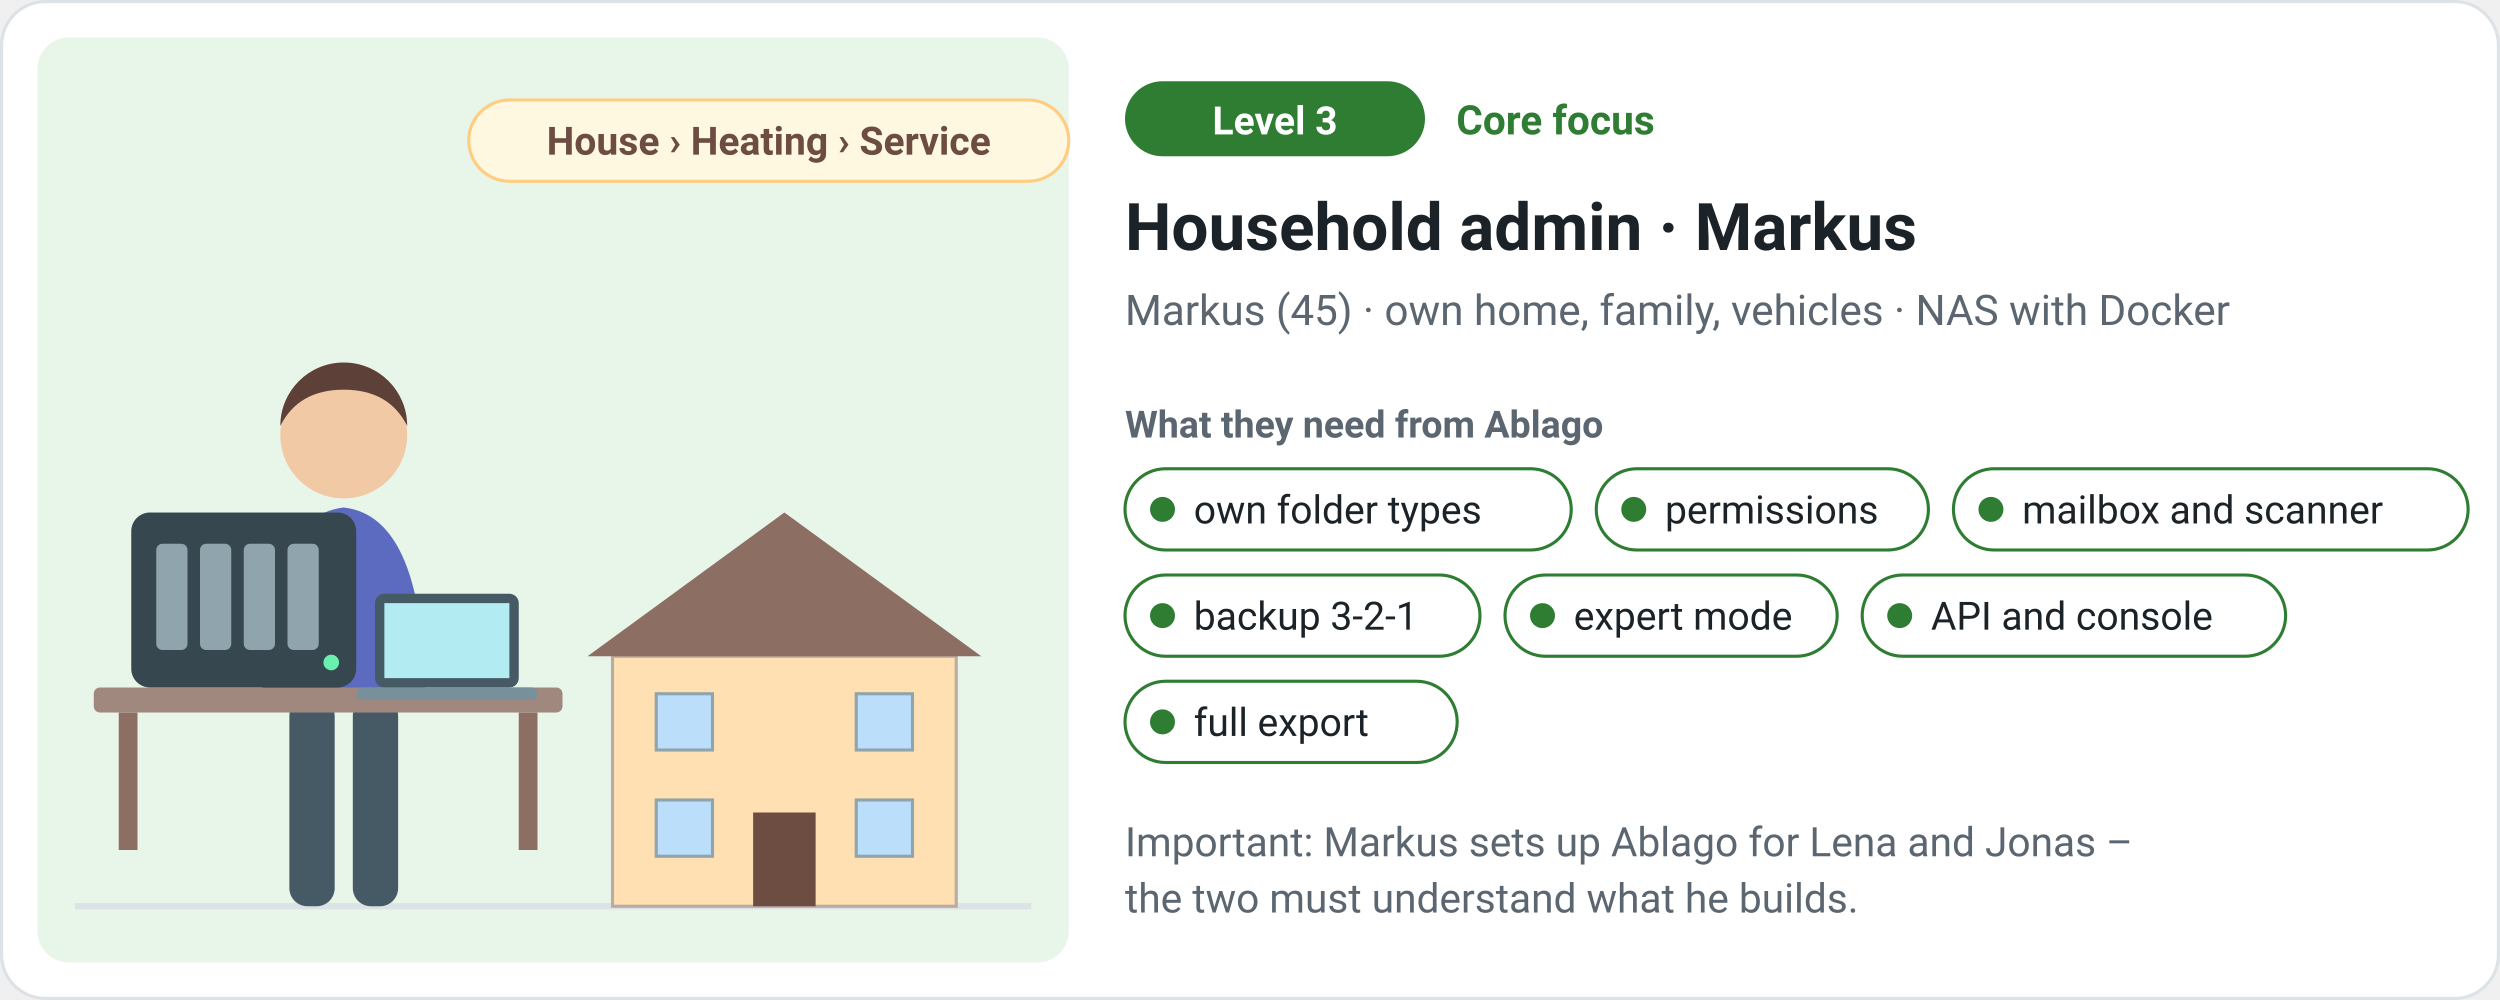
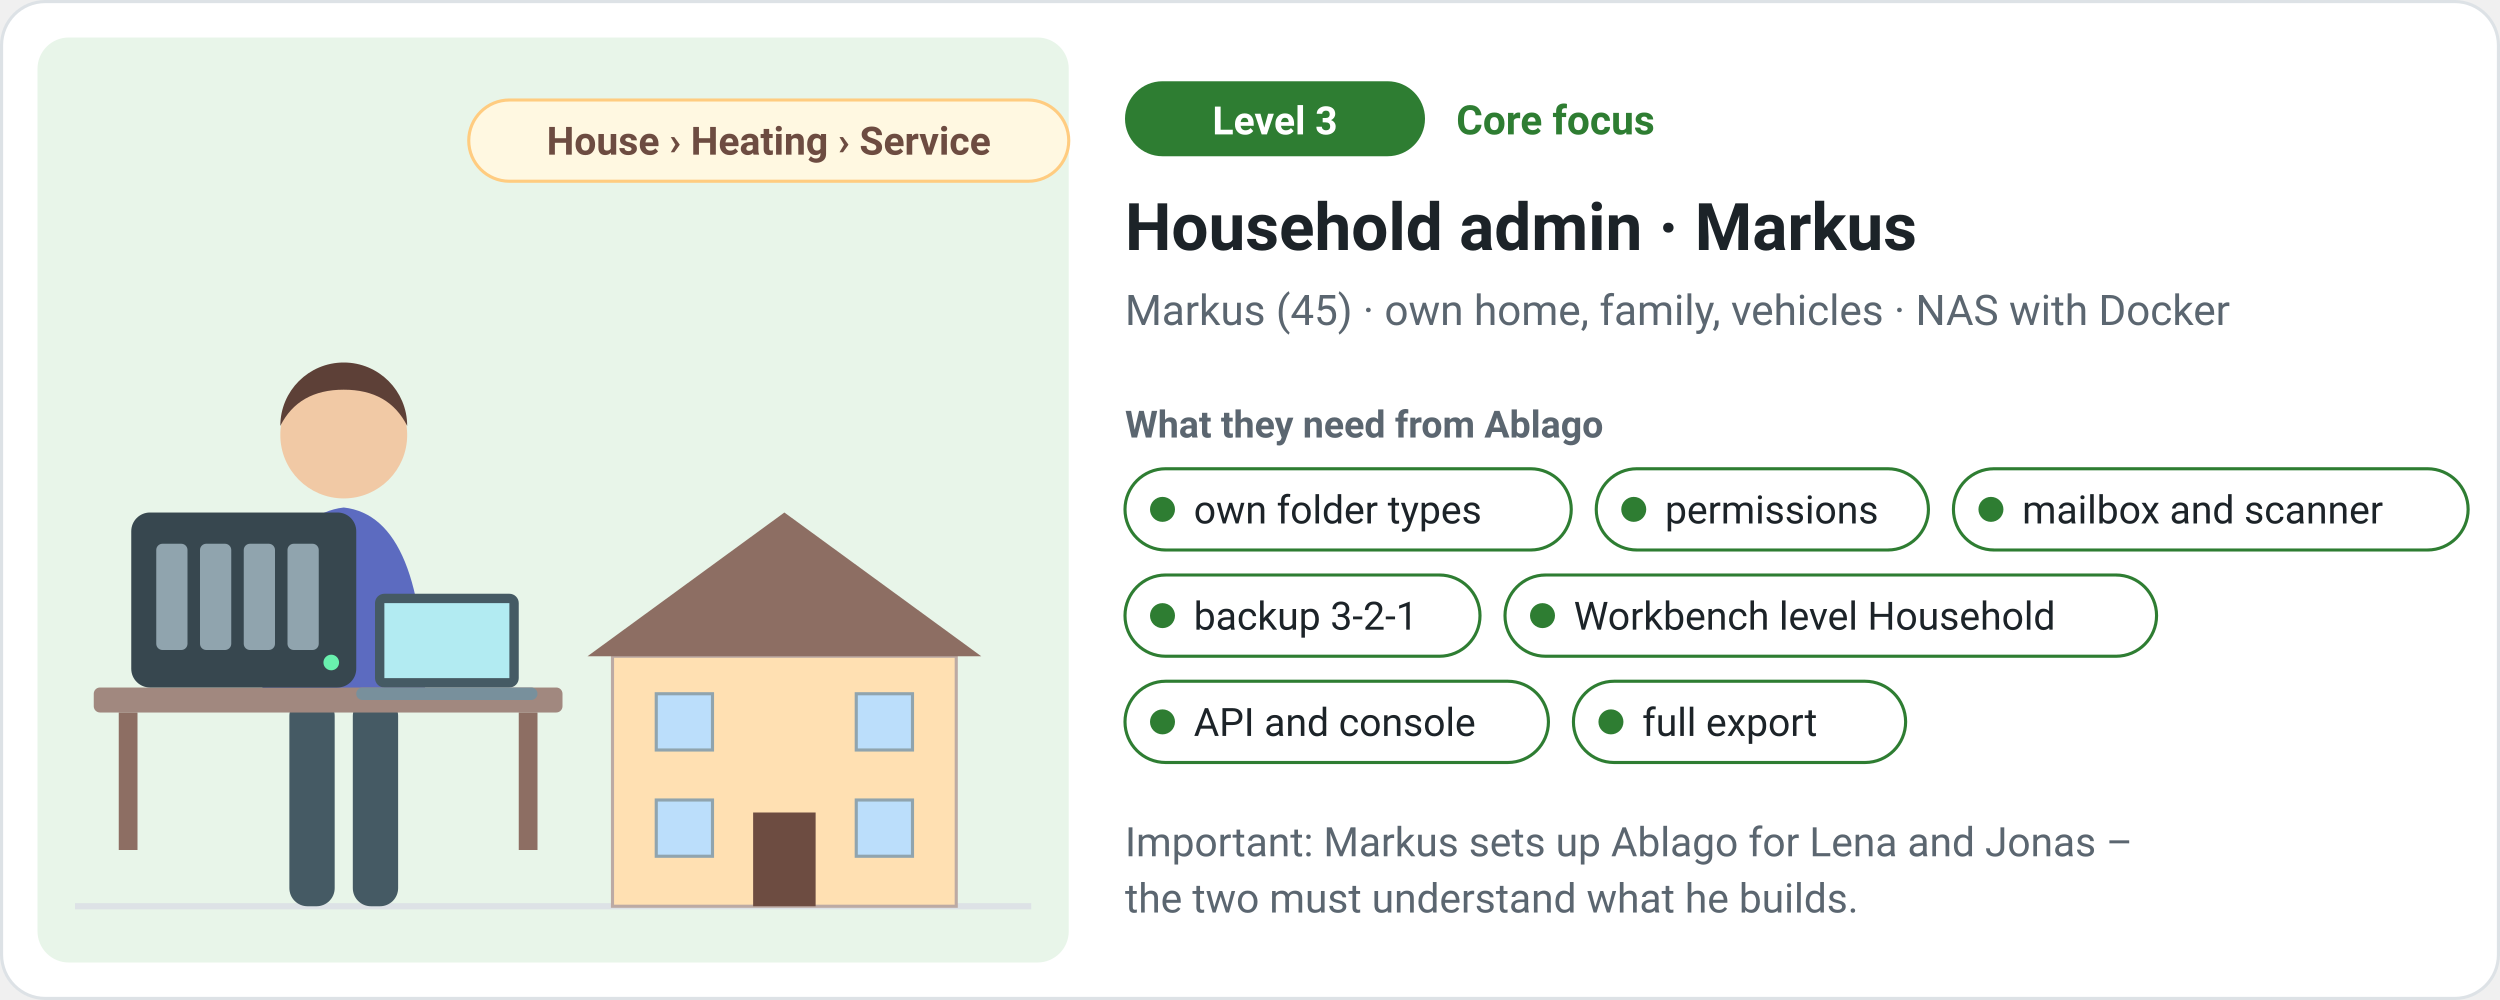
- <svg xmlns="http://www.w3.org/2000/svg" viewBox="0 0 800 320" width="800" height="320" role="img" aria-label="Level 3, Core focus: Household admin · Markus – Markus (45) · own home, family, vehicles · NAS with Docker. Needs: own folder types, permissions, mailbox and scanner, backup 3-2-1, expert mode, API and console, full export." style="font-family:system-ui,-apple-system,'Segoe UI',Roboto,Helvetica,Arial,sans-serif">
+ <svg xmlns="http://www.w3.org/2000/svg" viewBox="0 0 800 320" width="800" height="320" role="img" aria-label="Level 3, Core focus: Household admin · Markus – Markus (45) · own home, family, vehicles · NAS with Docker. Needs: own folder types, permissions, mailbox and scanner, backup 3-2-1, Workbench level Household, API and console, full export." style="font-family:system-ui,-apple-system,'Segoe UI',Roboto,Helvetica,Arial,sans-serif">
  <rect x="0.5" y="0.5" width="799" height="319" rx="14" fill="#ffffff" stroke="#dde2e6" />
  <rect x="12" y="12" width="330" height="296" rx="10" fill="#e8f5e9" />
  <path d="M24 290H330" stroke="#dde2e6" stroke-width="2" />
  <rect x="196" y="210" width="110" height="80" fill="#ffe0b2" stroke="#bcaaa4" />
  <path d="M188 210 L251.0 164 L314 210z" fill="#8d6e63" />
  <rect x="210" y="222" width="18" height="18" fill="#bbdefb" stroke="#90a4ae" />
  <rect x="210" y="256" width="18" height="18" fill="#bbdefb" stroke="#90a4ae" />
  <rect x="274" y="222" width="18" height="18" fill="#bbdefb" stroke="#90a4ae" />
  <rect x="274" y="256" width="18" height="18" fill="#bbdefb" stroke="#90a4ae" />
  <rect x="241.0" y="260" width="20" height="30" fill="#6d4c41" />
  <rect x="92.6" y="223.3" width="14.5" height="66.7" rx="5.8" fill="#455a64" />
  <rect x="112.9" y="223.3" width="14.5" height="66.7" rx="5.8" fill="#455a64" />
  <path d="M83.9 226.2 q0 -60.9 26.1 -63.8 q26.1 2.9 26.1 63.8z" fill="#5c6bc0" />
  <circle cx="110" cy="139.2" r="20.3" fill="#f1c9a5" />
  <path d="M89.7 136.3 a20.3 20.3 0 0 1 40.6 0 q-5.8 -11.6 -20.3 -11.6 q-14.5 0 -20.3 11.6z" fill="#5d4037" />
  <rect x="30" y="220" width="150" height="8" rx="2" fill="#a1887f" />
  <rect x="38" y="228" width="6" height="44" fill="#8d6e63" />
  <rect x="166" y="228" width="6" height="44" fill="#8d6e63" />
  <rect x="42" y="164" width="72.0" height="56.0" rx="6.0" fill="#37474f" />
  <rect x="50.0" y="174.0" width="10.0" height="34.0" rx="2" fill="#90a4ae" />
  <rect x="64.0" y="174.0" width="10.0" height="34.0" rx="2" fill="#90a4ae" />
  <rect x="78.0" y="174.0" width="10.0" height="34.0" rx="2" fill="#90a4ae" />
  <rect x="92.0" y="174.0" width="10.0" height="34.0" rx="2" fill="#90a4ae" />
  <circle cx="106.0" cy="212.0" r="2.5" fill="#69f0ae" />
  <rect x="120" y="190.0" width="46.0" height="30.0" rx="3" fill="#455a64" />
  <rect x="123.0" y="193.0" width="40.0" height="24.0" fill="#b2ebf2" />
  <rect x="114.0" y="220" width="58.0" height="4.0" rx="2" fill="#78909c" />
  <rect x="150" y="32" width="192.0" height="26" rx="13" fill="#fff8e1" stroke="#ffcc80" />
  <text x="246.0" y="49.5" font-size="12.5" fill="#6d4c41" font-weight="600" text-anchor="middle">House › Heating › Service</text>
  <rect x="360" y="26" width="96" height="24" rx="12" fill="#2e7d32" />
  <text x="408" y="43" font-size="12.5" fill="#fff" font-weight="700" text-anchor="middle">Level 3</text>
  <text x="466" y="43" font-size="13" fill="#2e7d32" font-weight="700" text-anchor="start">Core focus</text>
  <text x="360" y="80" font-size="21" fill="#1c2328" font-weight="700" text-anchor="start">Household admin · Markus</text>
  <text x="360" y="104" font-size="13.5" fill="#5b6670" font-weight="400" text-anchor="start">Markus (45) · own home, family, vehicles · NAS with Docker</text>
  <text x="360" y="140" font-size="12" fill="#5b6670" font-weight="700" text-anchor="start">What they need from Ablago</text>
  <rect x="360" y="150" width="142.8" height="26" rx="13" fill="#fff" stroke="#2e7d32" />
  <circle cx="372" cy="163" r="4" fill="#2e7d32" />
  <text x="382" y="167.5" font-size="12.5" fill="#1c2328" font-weight="400" text-anchor="start">own folder types</text>
  <rect x="510.8" y="150" width="106.3" height="26" rx="13" fill="#fff" stroke="#2e7d32" />
  <circle cx="522.8" cy="163" r="4" fill="#2e7d32" />
  <text x="532.8" y="167.5" font-size="12.5" fill="#1c2328" font-weight="400" text-anchor="start">permissions</text>
  <rect x="625.1" y="150" width="164.7" height="26" rx="13" fill="#fff" stroke="#2e7d32" />
  <circle cx="637.1" cy="163" r="4" fill="#2e7d32" />
  <text x="647.1" y="167.5" font-size="12.5" fill="#1c2328" font-weight="400" text-anchor="start">mailbox and scanner</text>
  <rect x="360" y="184" width="113.6" height="26" rx="13" fill="#fff" stroke="#2e7d32" />
  <circle cx="372" cy="197" r="4" fill="#2e7d32" />
  <text x="382" y="201.5" font-size="12.5" fill="#1c2328" font-weight="400" text-anchor="start">backup 3-2-1</text>
-   <rect x="481.6" y="184" width="106.3" height="26" rx="13" fill="#fff" stroke="#2e7d32" />
+   <rect x="481.6" y="184" width="208.5" height="26" rx="13" fill="#fff" stroke="#2e7d32" />
  <circle cx="493.6" cy="197" r="4" fill="#2e7d32" />
-   <text x="503.6" y="201.5" font-size="12.5" fill="#1c2328" font-weight="400" text-anchor="start">expert mode</text>
-   <rect x="595.9" y="184" width="135.5" height="26" rx="13" fill="#fff" stroke="#2e7d32" />
-   <circle cx="607.9" cy="197" r="4" fill="#2e7d32" />
-   <text x="617.9" y="201.5" font-size="12.5" fill="#1c2328" font-weight="400" text-anchor="start">API and console</text>
-   <rect x="360" y="218" width="106.3" height="26" rx="13" fill="#fff" stroke="#2e7d32" />
+   <text x="503.6" y="201.5" font-size="12.5" fill="#1c2328" font-weight="400" text-anchor="start">Workbench level Household</text>
+   <rect x="360" y="218" width="135.5" height="26" rx="13" fill="#fff" stroke="#2e7d32" />
  <circle cx="372" cy="231" r="4" fill="#2e7d32" />
-   <text x="382" y="235.5" font-size="12.5" fill="#1c2328" font-weight="400" text-anchor="start">full export</text>
+   <text x="382" y="235.5" font-size="12.5" fill="#1c2328" font-weight="400" text-anchor="start">API and console</text>
+   <rect x="503.5" y="218" width="106.3" height="26" rx="13" fill="#fff" stroke="#2e7d32" />
+   <circle cx="515.5" cy="231" r="4" fill="#2e7d32" />
+   <text x="525.5" y="235.5" font-size="12.5" fill="#1c2328" font-weight="400" text-anchor="start">full export</text>
  <text x="360" y="274" font-size="13" fill="#5b6670" font-weight="400" text-anchor="start">Important: Markus sets up Ablago for Lena and Jonas –</text>
  <text x="360" y="292" font-size="13" fill="#5b6670" font-weight="400" text-anchor="start">the two must understand what he builds.</text>
</svg>
